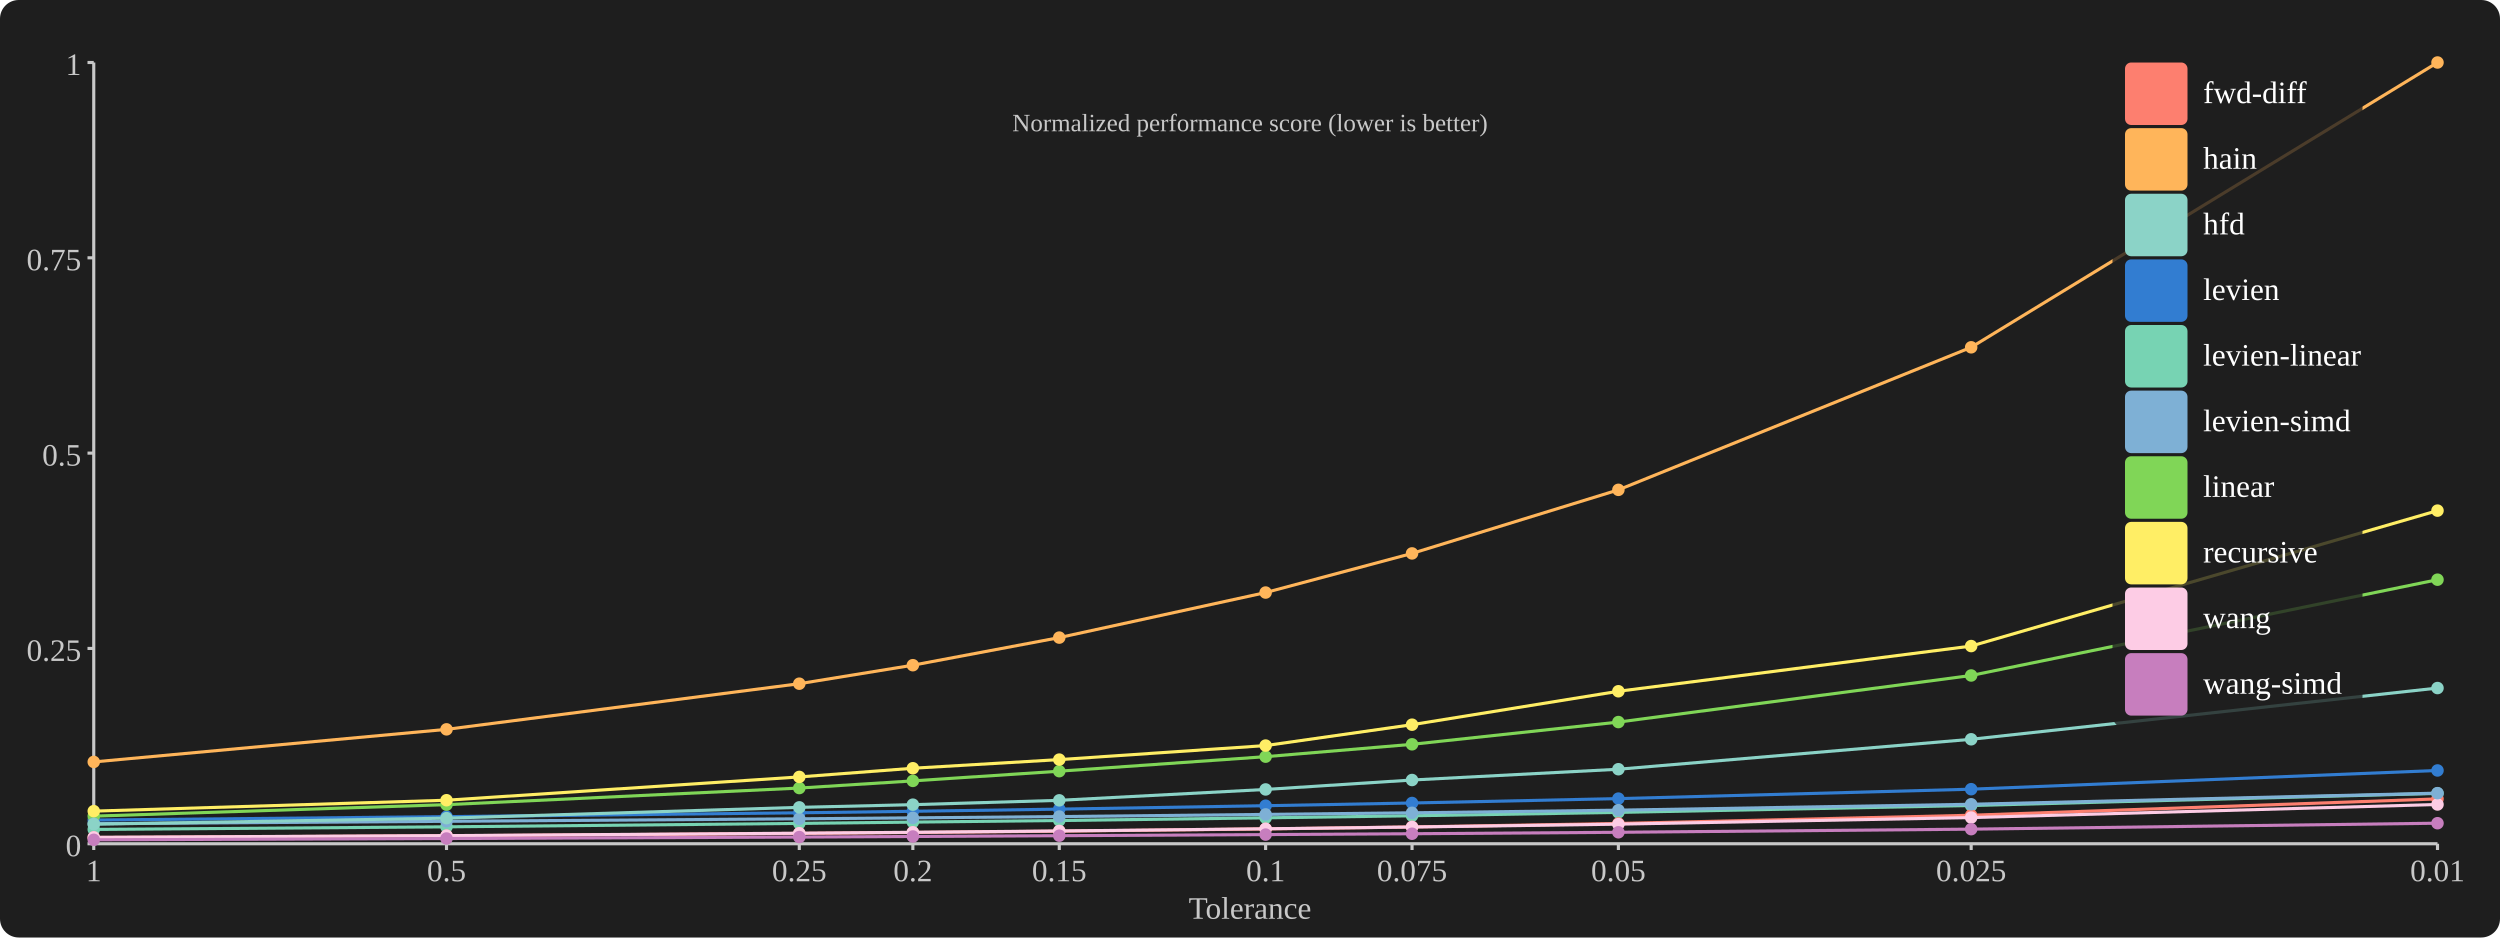
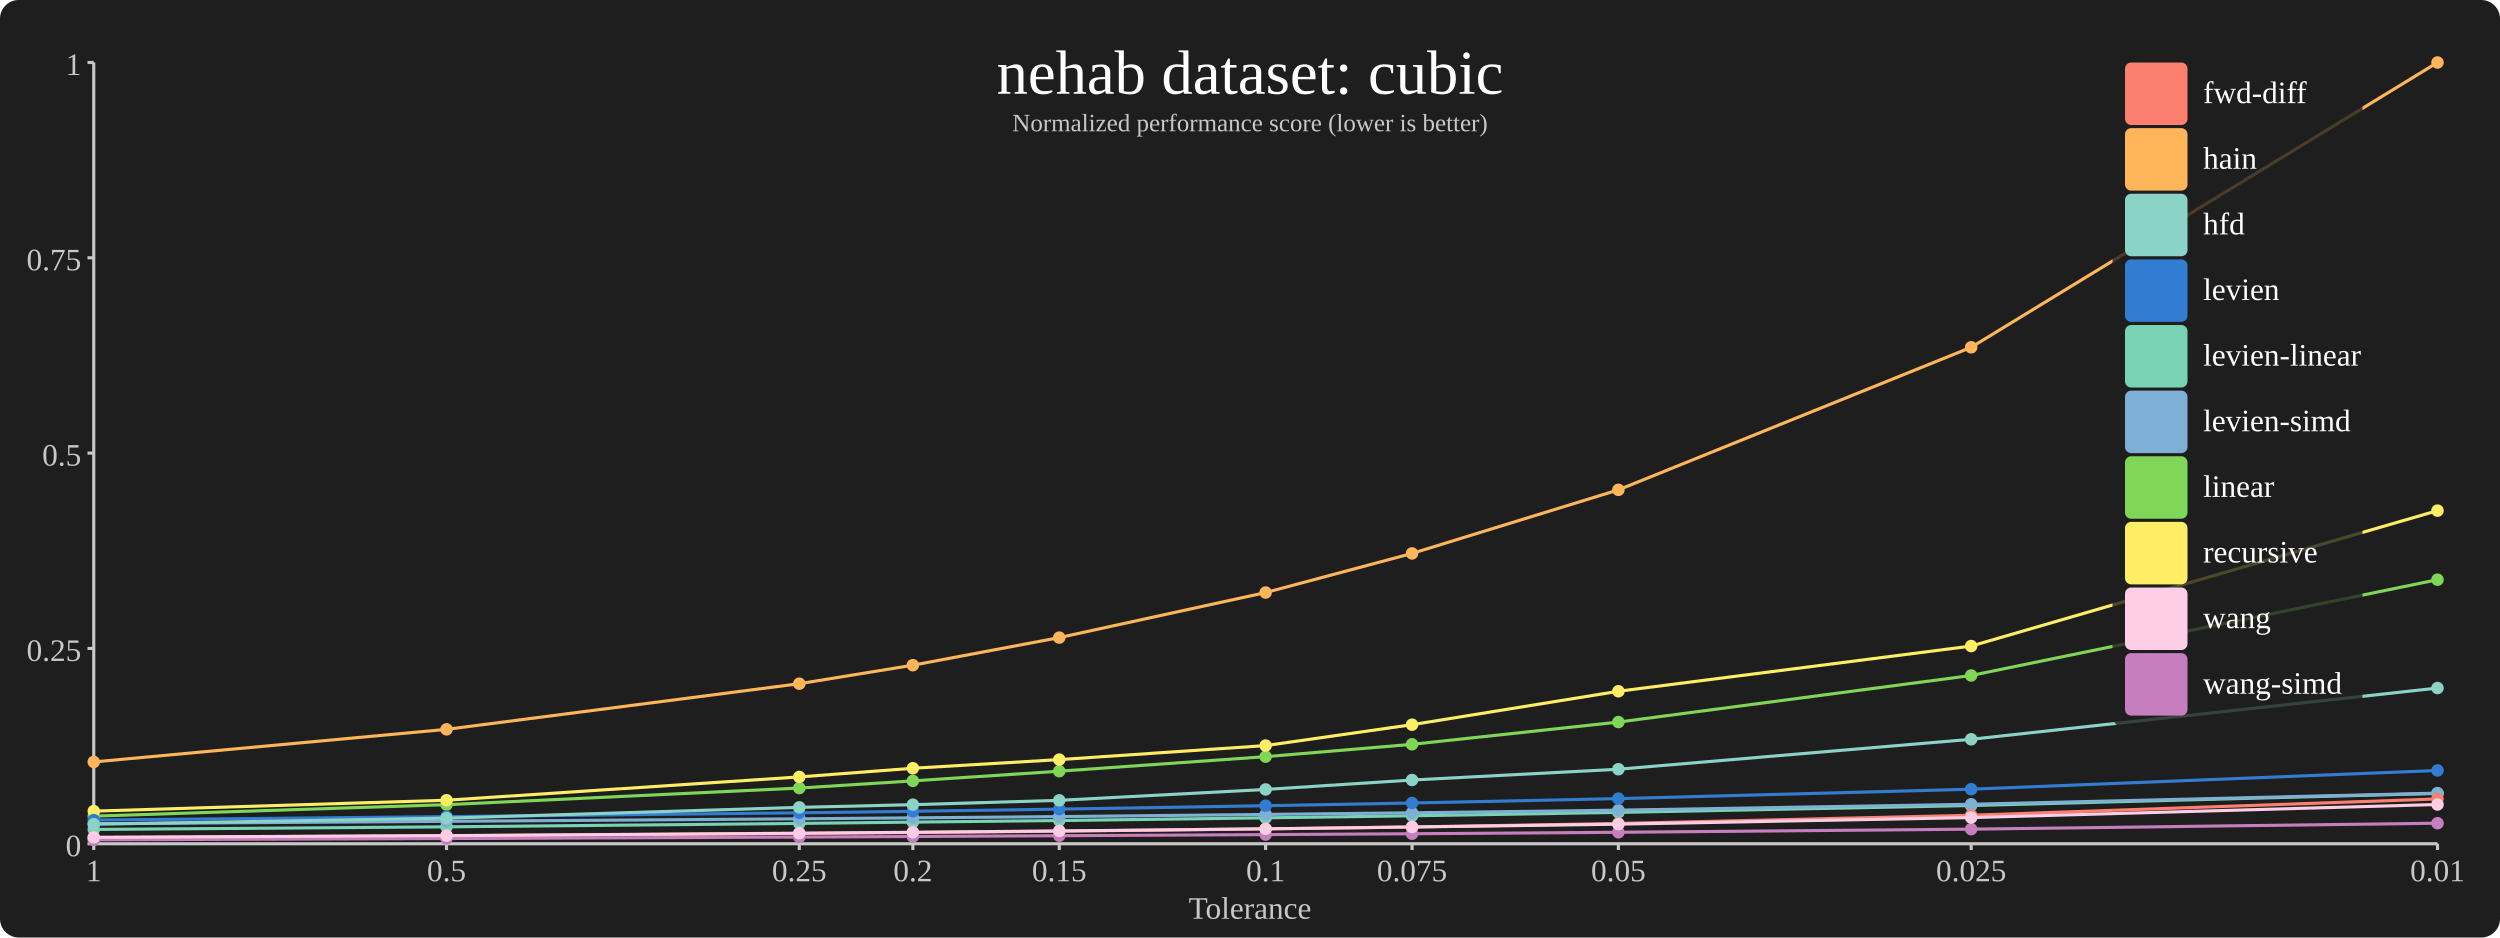
<svg xmlns="http://www.w3.org/2000/svg" viewBox="0 0 800 300">
  <rect x="0" y="0" width="800" height="300" ry="6" style="fill:rgb(30,30,30);stroke:none;fill-opacity:1;stroke-opacity:1;" />
  <path d="M 30 20 L 30 270" style="stroke:rgb(200,200,200);stroke-width:1" />
  <path d="M 30 270 L 780 270" style="stroke:rgb(200,200,200);stroke-width:1" />
  <path d="M 780 270 L 780 272" style="stroke:rgb(200,200,200);stroke-width:1" />
  <text x="780" y="282" style="font-size:10px;fill:rgb(200,200,200);text-anchor:middle;text-align:center;"> 0.01 </text>
  <path d="M 630.772 270 L 630.772 272" style="stroke:rgb(200,200,200);stroke-width:1" />
  <text x="630.772" y="282" style="font-size:10px;fill:rgb(200,200,200);text-anchor:middle;text-align:center;"> 0.025 </text>
  <path d="M 517.886 270 L 517.886 272" style="stroke:rgb(200,200,200);stroke-width:1" />
  <text x="517.886" y="282" style="font-size:10px;fill:rgb(200,200,200);text-anchor:middle;text-align:center;"> 0.05 </text>
  <path d="M 451.852 270 L 451.852 272" style="stroke:rgb(200,200,200);stroke-width:1" />
  <text x="451.852" y="282" style="font-size:10px;fill:rgb(200,200,200);text-anchor:middle;text-align:center;"> 0.075 </text>
  <path d="M 405 270 L 405 272" style="stroke:rgb(200,200,200);stroke-width:1" />
  <text x="405" y="282" style="font-size:10px;fill:rgb(200,200,200);text-anchor:middle;text-align:center;"> 0.1 </text>
  <path d="M 338.966 270 L 338.966 272" style="stroke:rgb(200,200,200);stroke-width:1" />
  <text x="338.966" y="282" style="font-size:10px;fill:rgb(200,200,200);text-anchor:middle;text-align:center;"> 0.15 </text>
  <path d="M 292.114 270 L 292.114 272" style="stroke:rgb(200,200,200);stroke-width:1" />
  <text x="292.114" y="282" style="font-size:10px;fill:rgb(200,200,200);text-anchor:middle;text-align:center;"> 0.2 </text>
  <path d="M 255.773 270 L 255.773 272" style="stroke:rgb(200,200,200);stroke-width:1" />
  <text x="255.773" y="282" style="font-size:10px;fill:rgb(200,200,200);text-anchor:middle;text-align:center;"> 0.25 </text>
  <path d="M 142.886 270 L 142.886 272" style="stroke:rgb(200,200,200);stroke-width:1" />
  <text x="142.886" y="282" style="font-size:10px;fill:rgb(200,200,200);text-anchor:middle;text-align:center;"> 0.5 </text>
  <path d="M 30 270 L 30 272" style="stroke:rgb(200,200,200);stroke-width:1" />
  <text x="30" y="282" style="font-size:10px;fill:rgb(200,200,200);text-anchor:middle;text-align:center;"> 1 </text>
  <path d="M 28 270 L 30 270" style="stroke:rgb(200,200,200);stroke-width:1" />
  <text x="26" y="274" style="font-size:10px;fill:rgb(200,200,200);text-anchor:end;text-align:right;"> 0 </text>
  <path d="M 28 207.5 L 30 207.5" style="stroke:rgb(200,200,200);stroke-width:1" />
  <text x="26" y="211.5" style="font-size:10px;fill:rgb(200,200,200);text-anchor:end;text-align:right;"> 0.25 </text>
  <path d="M 28 145 L 30 145" style="stroke:rgb(200,200,200);stroke-width:1" />
  <text x="26" y="149" style="font-size:10px;fill:rgb(200,200,200);text-anchor:end;text-align:right;"> 0.5 </text>
  <path d="M 28 82.5 L 30 82.5" style="stroke:rgb(200,200,200);stroke-width:1" />
  <text x="26" y="86.5" style="font-size:10px;fill:rgb(200,200,200);text-anchor:end;text-align:right;"> 0.75 </text>
  <path d="M 28 20 L 30 20" style="stroke:rgb(200,200,200);stroke-width:1" />
  <text x="26" y="24" style="font-size:10px;fill:rgb(200,200,200);text-anchor:end;text-align:right;"> 1 </text>
  <text x="400" y="294" style="font-size:10px;fill:rgb(200,200,200);text-anchor:middle;text-align:center;"> Tolerance </text>
  <circle cx="780" cy="253.882" r="2" style="fill:rgb(119,211,179);stroke:none;fill-opacity:1;stroke-opacity:1;" />
  <path d="M 780 253.882 L 630.772 257.765" style="stroke:rgb(119,211,179);stroke-width:1" />
  <circle cx="630.772" cy="257.765" r="2" style="fill:rgb(119,211,179);stroke:none;fill-opacity:1;stroke-opacity:1;" />
  <path d="M 630.772 257.765 L 517.886 259.97" style="stroke:rgb(119,211,179);stroke-width:1" />
  <circle cx="517.886" cy="259.97" r="2" style="fill:rgb(119,211,179);stroke:none;fill-opacity:1;stroke-opacity:1;" />
  <path d="M 517.886 259.97 L 451.852 261.05" style="stroke:rgb(119,211,179);stroke-width:1" />
  <circle cx="451.852" cy="261.05" r="2" style="fill:rgb(119,211,179);stroke:none;fill-opacity:1;stroke-opacity:1;" />
  <path d="M 451.852 261.05 L 405 261.705" style="stroke:rgb(119,211,179);stroke-width:1" />
  <circle cx="405" cy="261.705" r="2" style="fill:rgb(119,211,179);stroke:none;fill-opacity:1;stroke-opacity:1;" />
  <path d="M 405 261.705 L 338.966 262.567" style="stroke:rgb(119,211,179);stroke-width:1" />
  <circle cx="338.966" cy="262.567" r="2" style="fill:rgb(119,211,179);stroke:none;fill-opacity:1;stroke-opacity:1;" />
  <path d="M 338.966 262.567 L 292.114 263.075" style="stroke:rgb(119,211,179);stroke-width:1" />
  <circle cx="292.114" cy="263.075" r="2" style="fill:rgb(119,211,179);stroke:none;fill-opacity:1;stroke-opacity:1;" />
  <path d="M 292.114 263.075 L 255.773 263.495" style="stroke:rgb(119,211,179);stroke-width:1" />
  <circle cx="255.773" cy="263.495" r="2" style="fill:rgb(119,211,179);stroke:none;fill-opacity:1;stroke-opacity:1;" />
  <path d="M 255.773 263.495 L 142.886 264.587" style="stroke:rgb(119,211,179);stroke-width:1" />
  <circle cx="142.886" cy="264.587" r="2" style="fill:rgb(119,211,179);stroke:none;fill-opacity:1;stroke-opacity:1;" />
  <path d="M 142.886 264.587 L 30 265.423" style="stroke:rgb(119,211,179);stroke-width:1" />
  <circle cx="30" cy="265.423" r="2" style="fill:rgb(119,211,179);stroke:none;fill-opacity:1;stroke-opacity:1;" />
+   <circle cx="780" cy="253.808" r="2" style="fill:rgb(126,176,213);stroke:none;fill-opacity:1;stroke-opacity:1;" />
+   <path d="M 780 253.808 L 630.772 257.365" style="stroke:rgb(126,176,213);stroke-width:1" />
+   <circle cx="630.772" cy="257.365" r="2" style="fill:rgb(126,176,213);stroke:none;fill-opacity:1;stroke-opacity:1;" />
+   <path d="M 630.772 257.365 L 517.886 259.252" style="stroke:rgb(126,176,213);stroke-width:1" />
+   <circle cx="517.886" cy="259.252" r="2" style="fill:rgb(126,176,213);stroke:none;fill-opacity:1;stroke-opacity:1;" />
+   <path d="M 517.886 259.252 L 451.852 260.1" style="stroke:rgb(126,176,213);stroke-width:1" />
+   <circle cx="451.852" cy="260.1" r="2" style="fill:rgb(126,176,213);stroke:none;fill-opacity:1;stroke-opacity:1;" />
+   <path d="M 451.852 260.1 L 405 260.613" style="stroke:rgb(126,176,213);stroke-width:1" />
+   <circle cx="405" cy="260.613" r="2" style="fill:rgb(126,176,213);stroke:none;fill-opacity:1;stroke-opacity:1;" />
+   <path d="M 405 260.613 L 338.966 261.3" style="stroke:rgb(126,176,213);stroke-width:1" />
+   <circle cx="338.966" cy="261.3" r="2" style="fill:rgb(126,176,213);stroke:none;fill-opacity:1;stroke-opacity:1;" />
+   <path d="M 338.966 261.3 L 292.114 261.715" style="stroke:rgb(126,176,213);stroke-width:1" />
+   <circle cx="292.114" cy="261.715" r="2" style="fill:rgb(126,176,213);stroke:none;fill-opacity:1;stroke-opacity:1;" />
+   <path d="M 292.114 261.715 L 255.773 262.025" style="stroke:rgb(126,176,213);stroke-width:1" />
+   <circle cx="255.773" cy="262.025" r="2" style="fill:rgb(126,176,213);stroke:none;fill-opacity:1;stroke-opacity:1;" />
+   <path d="M 255.773 262.025 L 142.886 262.82" style="stroke:rgb(126,176,213);stroke-width:1" />
+   <circle cx="142.886" cy="262.82" r="2" style="fill:rgb(126,176,213);stroke:none;fill-opacity:1;stroke-opacity:1;" />
+   <path d="M 142.886 262.82 L 30 263.575" style="stroke:rgb(126,176,213);stroke-width:1" />
+   <circle cx="30" cy="263.575" r="2" style="fill:rgb(126,176,213);stroke:none;fill-opacity:1;stroke-opacity:1;" />
+   <circle cx="780" cy="185.5" r="2" style="fill:rgb(128,214,87);stroke:none;fill-opacity:1;stroke-opacity:1;" />
+   <path d="M 780 185.5 L 630.772 216.153" style="stroke:rgb(128,214,87);stroke-width:1" />
+   <circle cx="630.772" cy="216.153" r="2" style="fill:rgb(128,214,87);stroke:none;fill-opacity:1;stroke-opacity:1;" />
+   <path d="M 630.772 216.153 L 517.886 231.06" style="stroke:rgb(128,214,87);stroke-width:1" />
+   <circle cx="517.886" cy="231.06" r="2" style="fill:rgb(128,214,87);stroke:none;fill-opacity:1;stroke-opacity:1;" />
+   <path d="M 517.886 231.06 L 451.852 238.18" style="stroke:rgb(128,214,87);stroke-width:1" />
+   <circle cx="451.852" cy="238.18" r="2" style="fill:rgb(128,214,87);stroke:none;fill-opacity:1;stroke-opacity:1;" />
+   <path d="M 451.852 238.18 L 405 242.132" style="stroke:rgb(128,214,87);stroke-width:1" />
+   <circle cx="405" cy="242.132" r="2" style="fill:rgb(128,214,87);stroke:none;fill-opacity:1;stroke-opacity:1;" />
+   <path d="M 405 242.132 L 338.966 246.775" style="stroke:rgb(128,214,87);stroke-width:1" />
+   <circle cx="338.966" cy="246.775" r="2" style="fill:rgb(128,214,87);stroke:none;fill-opacity:1;stroke-opacity:1;" />
+   <path d="M 338.966 246.775 L 292.114 249.885" style="stroke:rgb(128,214,87);stroke-width:1" />
+   <circle cx="292.114" cy="249.885" r="2" style="fill:rgb(128,214,87);stroke:none;fill-opacity:1;stroke-opacity:1;" />
+   <path d="M 292.114 249.885 L 255.773 252.175" style="stroke:rgb(128,214,87);stroke-width:1" />
+   <circle cx="255.773" cy="252.175" r="2" style="fill:rgb(128,214,87);stroke:none;fill-opacity:1;stroke-opacity:1;" />
+   <path d="M 255.773 252.175 L 142.886 257.49" style="stroke:rgb(128,214,87);stroke-width:1" />
+   <circle cx="142.886" cy="257.49" r="2" style="fill:rgb(128,214,87);stroke:none;fill-opacity:1;stroke-opacity:1;" />
+   <path d="M 142.886 257.49 L 30 261.163" style="stroke:rgb(128,214,87);stroke-width:1" />
+   <circle cx="30" cy="261.163" r="2" style="fill:rgb(128,214,87);stroke:none;fill-opacity:1;stroke-opacity:1;" />
+   <circle cx="780" cy="163.4" r="2" style="fill:rgb(255,238,101);stroke:none;fill-opacity:1;stroke-opacity:1;" />
+   <path d="M 780 163.4 L 630.772 206.74" style="stroke:rgb(255,238,101);stroke-width:1" />
+   <circle cx="630.772" cy="206.74" r="2" style="fill:rgb(255,238,101);stroke:none;fill-opacity:1;stroke-opacity:1;" />
+   <path d="M 630.772 206.74 L 517.886 221.202" style="stroke:rgb(255,238,101);stroke-width:1" />
+   <circle cx="517.886" cy="221.202" r="2" style="fill:rgb(255,238,101);stroke:none;fill-opacity:1;stroke-opacity:1;" />
+   <path d="M 517.886 221.202 L 451.852 231.897" style="stroke:rgb(255,238,101);stroke-width:1" />
+   <circle cx="451.852" cy="231.897" r="2" style="fill:rgb(255,238,101);stroke:none;fill-opacity:1;stroke-opacity:1;" />
+   <path d="M 451.852 231.897 L 405 238.583" style="stroke:rgb(255,238,101);stroke-width:1" />
+   <circle cx="405" cy="238.583" r="2" style="fill:rgb(255,238,101);stroke:none;fill-opacity:1;stroke-opacity:1;" />
+   <path d="M 405 238.583 L 338.966 243.072" style="stroke:rgb(255,238,101);stroke-width:1" />
+   <circle cx="338.966" cy="243.072" r="2" style="fill:rgb(255,238,101);stroke:none;fill-opacity:1;stroke-opacity:1;" />
+   <path d="M 338.966 243.072 L 292.114 245.838" style="stroke:rgb(255,238,101);stroke-width:1" />
+   <circle cx="292.114" cy="245.838" r="2" style="fill:rgb(255,238,101);stroke:none;fill-opacity:1;stroke-opacity:1;" />
+   <path d="M 292.114 245.838 L 255.773 248.615" style="stroke:rgb(255,238,101);stroke-width:1" />
+   <circle cx="255.773" cy="248.615" r="2" style="fill:rgb(255,238,101);stroke:none;fill-opacity:1;stroke-opacity:1;" />
+   <path d="M 255.773 248.615 L 142.886 256.072" style="stroke:rgb(255,238,101);stroke-width:1" />
+   <circle cx="142.886" cy="256.072" r="2" style="fill:rgb(255,238,101);stroke:none;fill-opacity:1;stroke-opacity:1;" />
+   <path d="M 142.886 256.072 L 30 259.562" style="stroke:rgb(255,238,101);stroke-width:1" />
+   <circle cx="30" cy="259.562" r="2" style="fill:rgb(255,238,101);stroke:none;fill-opacity:1;stroke-opacity:1;" />
+   <circle cx="780" cy="20" r="2" style="fill:rgb(255,181,90);stroke:none;fill-opacity:1;stroke-opacity:1;" />
+   <path d="M 780 20 L 630.772 111.138" style="stroke:rgb(255,181,90);stroke-width:1" />
+   <circle cx="630.772" cy="111.138" r="2" style="fill:rgb(255,181,90);stroke:none;fill-opacity:1;stroke-opacity:1;" />
+   <path d="M 630.772 111.138 L 517.886 156.75" style="stroke:rgb(255,181,90);stroke-width:1" />
+   <circle cx="517.886" cy="156.75" r="2" style="fill:rgb(255,181,90);stroke:none;fill-opacity:1;stroke-opacity:1;" />
+   <path d="M 517.886 156.75 L 451.852 177.093" style="stroke:rgb(255,181,90);stroke-width:1" />
+   <circle cx="451.852" cy="177.093" r="2" style="fill:rgb(255,181,90);stroke:none;fill-opacity:1;stroke-opacity:1;" />
+   <path d="M 451.852 177.093 L 405 189.615" style="stroke:rgb(255,181,90);stroke-width:1" />
+   <circle cx="405" cy="189.615" r="2" style="fill:rgb(255,181,90);stroke:none;fill-opacity:1;stroke-opacity:1;" />
+   <path d="M 405 189.615 L 338.966 204.03" style="stroke:rgb(255,181,90);stroke-width:1" />
+   <circle cx="338.966" cy="204.03" r="2" style="fill:rgb(255,181,90);stroke:none;fill-opacity:1;stroke-opacity:1;" />
+   <path d="M 338.966 204.03 L 292.114 212.863" style="stroke:rgb(255,181,90);stroke-width:1" />
+   <circle cx="292.114" cy="212.863" r="2" style="fill:rgb(255,181,90);stroke:none;fill-opacity:1;stroke-opacity:1;" />
+   <path d="M 292.114 212.863 L 255.773 218.782" style="stroke:rgb(255,181,90);stroke-width:1" />
+   <circle cx="255.773" cy="218.782" r="2" style="fill:rgb(255,181,90);stroke:none;fill-opacity:1;stroke-opacity:1;" />
+   <path d="M 255.773 218.782 L 142.886 233.393" style="stroke:rgb(255,181,90);stroke-width:1" />
+   <circle cx="142.886" cy="233.393" r="2" style="fill:rgb(255,181,90);stroke:none;fill-opacity:1;stroke-opacity:1;" />
+   <path d="M 142.886 233.393 L 30 243.815" style="stroke:rgb(255,181,90);stroke-width:1" />
+   <circle cx="30" cy="243.815" r="2" style="fill:rgb(255,181,90);stroke:none;fill-opacity:1;stroke-opacity:1;" />
+   <circle cx="780" cy="255.653" r="2" style="fill:rgb(253,127,111);stroke:none;fill-opacity:1;stroke-opacity:1;" />
+   <path d="M 780 255.653 L 630.772 260.877" style="stroke:rgb(253,127,111);stroke-width:1" />
+   <circle cx="630.772" cy="260.877" r="2" style="fill:rgb(253,127,111);stroke:none;fill-opacity:1;stroke-opacity:1;" />
+   <path d="M 630.772 260.877 L 517.886 263.51" style="stroke:rgb(253,127,111);stroke-width:1" />
+   <circle cx="517.886" cy="263.51" r="2" style="fill:rgb(253,127,111);stroke:none;fill-opacity:1;stroke-opacity:1;" />
+   <path d="M 517.886 263.51 L 451.852 264.62" style="stroke:rgb(253,127,111);stroke-width:1" />
+   <circle cx="451.852" cy="264.62" r="2" style="fill:rgb(253,127,111);stroke:none;fill-opacity:1;stroke-opacity:1;" />
+   <path d="M 451.852 264.62 L 405 265.248" style="stroke:rgb(253,127,111);stroke-width:1" />
+   <circle cx="405" cy="265.248" r="2" style="fill:rgb(253,127,111);stroke:none;fill-opacity:1;stroke-opacity:1;" />
+   <path d="M 405 265.248 L 338.966 265.962" style="stroke:rgb(253,127,111);stroke-width:1" />
+   <circle cx="338.966" cy="265.962" r="2" style="fill:rgb(253,127,111);stroke:none;fill-opacity:1;stroke-opacity:1;" />
+   <path d="M 338.966 265.962 L 292.114 266.392" style="stroke:rgb(253,127,111);stroke-width:1" />
+   <circle cx="292.114" cy="266.392" r="2" style="fill:rgb(253,127,111);stroke:none;fill-opacity:1;stroke-opacity:1;" />
+   <path d="M 292.114 266.392 L 255.773 266.69" style="stroke:rgb(253,127,111);stroke-width:1" />
+   <circle cx="255.773" cy="266.69" r="2" style="fill:rgb(253,127,111);stroke:none;fill-opacity:1;stroke-opacity:1;" />
+   <path d="M 255.773 266.69 L 142.886 267.447" style="stroke:rgb(253,127,111);stroke-width:1" />
+   <circle cx="142.886" cy="267.447" r="2" style="fill:rgb(253,127,111);stroke:none;fill-opacity:1;stroke-opacity:1;" />
+   <path d="M 142.886 267.447 L 30 268" style="stroke:rgb(253,127,111);stroke-width:1" />
+   <circle cx="30" cy="268" r="2" style="fill:rgb(253,127,111);stroke:none;fill-opacity:1;stroke-opacity:1;" />
  <circle cx="780" cy="246.548" r="2" style="fill:rgb(50,125,209);stroke:none;fill-opacity:1;stroke-opacity:1;" />
  <path d="M 780 246.548 L 630.772 252.54" style="stroke:rgb(50,125,209);stroke-width:1" />
  <circle cx="630.772" cy="252.54" r="2" style="fill:rgb(50,125,209);stroke:none;fill-opacity:1;stroke-opacity:1;" />
  <path d="M 630.772 252.54 L 517.886 255.555" style="stroke:rgb(50,125,209);stroke-width:1" />
  <circle cx="517.886" cy="255.555" r="2" style="fill:rgb(50,125,209);stroke:none;fill-opacity:1;stroke-opacity:1;" />
  <path d="M 517.886 255.555 L 451.852 256.957" style="stroke:rgb(50,125,209);stroke-width:1" />
  <circle cx="451.852" cy="256.957" r="2" style="fill:rgb(50,125,209);stroke:none;fill-opacity:1;stroke-opacity:1;" />
  <path d="M 451.852 256.957 L 405 257.825" style="stroke:rgb(50,125,209);stroke-width:1" />
  <circle cx="405" cy="257.825" r="2" style="fill:rgb(50,125,209);stroke:none;fill-opacity:1;stroke-opacity:1;" />
  <path d="M 405 257.825 L 338.966 258.923" style="stroke:rgb(50,125,209);stroke-width:1" />
  <circle cx="338.966" cy="258.923" r="2" style="fill:rgb(50,125,209);stroke:none;fill-opacity:1;stroke-opacity:1;" />
  <path d="M 338.966 258.923 L 292.114 259.61" style="stroke:rgb(50,125,209);stroke-width:1" />
  <circle cx="292.114" cy="259.61" r="2" style="fill:rgb(50,125,209);stroke:none;fill-opacity:1;stroke-opacity:1;" />
  <path d="M 292.114 259.61 L 255.773 260.098" style="stroke:rgb(50,125,209);stroke-width:1" />
  <circle cx="255.773" cy="260.098" r="2" style="fill:rgb(50,125,209);stroke:none;fill-opacity:1;stroke-opacity:1;" />
  <path d="M 255.773 260.098 L 142.886 261.327" style="stroke:rgb(50,125,209);stroke-width:1" />
  <circle cx="142.886" cy="261.327" r="2" style="fill:rgb(50,125,209);stroke:none;fill-opacity:1;stroke-opacity:1;" />
  <path d="M 142.886 261.327 L 30 262.415" style="stroke:rgb(50,125,209);stroke-width:1" />
  <circle cx="30" cy="262.415" r="2" style="fill:rgb(50,125,209);stroke:none;fill-opacity:1;stroke-opacity:1;" />
-   <circle cx="780" cy="255.653" r="2" style="fill:rgb(253,127,111);stroke:none;fill-opacity:1;stroke-opacity:1;" />
-   <path d="M 780 255.653 L 630.772 260.877" style="stroke:rgb(253,127,111);stroke-width:1" />
-   <circle cx="630.772" cy="260.877" r="2" style="fill:rgb(253,127,111);stroke:none;fill-opacity:1;stroke-opacity:1;" />
-   <path d="M 630.772 260.877 L 517.886 263.51" style="stroke:rgb(253,127,111);stroke-width:1" />
-   <circle cx="517.886" cy="263.51" r="2" style="fill:rgb(253,127,111);stroke:none;fill-opacity:1;stroke-opacity:1;" />
-   <path d="M 517.886 263.51 L 451.852 264.62" style="stroke:rgb(253,127,111);stroke-width:1" />
-   <circle cx="451.852" cy="264.62" r="2" style="fill:rgb(253,127,111);stroke:none;fill-opacity:1;stroke-opacity:1;" />
-   <path d="M 451.852 264.62 L 405 265.248" style="stroke:rgb(253,127,111);stroke-width:1" />
-   <circle cx="405" cy="265.248" r="2" style="fill:rgb(253,127,111);stroke:none;fill-opacity:1;stroke-opacity:1;" />
-   <path d="M 405 265.248 L 338.966 265.962" style="stroke:rgb(253,127,111);stroke-width:1" />
-   <circle cx="338.966" cy="265.962" r="2" style="fill:rgb(253,127,111);stroke:none;fill-opacity:1;stroke-opacity:1;" />
-   <path d="M 338.966 265.962 L 292.114 266.392" style="stroke:rgb(253,127,111);stroke-width:1" />
-   <circle cx="292.114" cy="266.392" r="2" style="fill:rgb(253,127,111);stroke:none;fill-opacity:1;stroke-opacity:1;" />
-   <path d="M 292.114 266.392 L 255.773 266.69" style="stroke:rgb(253,127,111);stroke-width:1" />
-   <circle cx="255.773" cy="266.69" r="2" style="fill:rgb(253,127,111);stroke:none;fill-opacity:1;stroke-opacity:1;" />
-   <path d="M 255.773 266.69 L 142.886 267.447" style="stroke:rgb(253,127,111);stroke-width:1" />
-   <circle cx="142.886" cy="267.447" r="2" style="fill:rgb(253,127,111);stroke:none;fill-opacity:1;stroke-opacity:1;" />
-   <path d="M 142.886 267.447 L 30 268" style="stroke:rgb(253,127,111);stroke-width:1" />
-   <circle cx="30" cy="268" r="2" style="fill:rgb(253,127,111);stroke:none;fill-opacity:1;stroke-opacity:1;" />
-   <circle cx="780" cy="185.5" r="2" style="fill:rgb(128,214,87);stroke:none;fill-opacity:1;stroke-opacity:1;" />
-   <path d="M 780 185.5 L 630.772 216.153" style="stroke:rgb(128,214,87);stroke-width:1" />
-   <circle cx="630.772" cy="216.153" r="2" style="fill:rgb(128,214,87);stroke:none;fill-opacity:1;stroke-opacity:1;" />
-   <path d="M 630.772 216.153 L 517.886 231.06" style="stroke:rgb(128,214,87);stroke-width:1" />
-   <circle cx="517.886" cy="231.06" r="2" style="fill:rgb(128,214,87);stroke:none;fill-opacity:1;stroke-opacity:1;" />
-   <path d="M 517.886 231.06 L 451.852 238.18" style="stroke:rgb(128,214,87);stroke-width:1" />
-   <circle cx="451.852" cy="238.18" r="2" style="fill:rgb(128,214,87);stroke:none;fill-opacity:1;stroke-opacity:1;" />
-   <path d="M 451.852 238.18 L 405 242.132" style="stroke:rgb(128,214,87);stroke-width:1" />
-   <circle cx="405" cy="242.132" r="2" style="fill:rgb(128,214,87);stroke:none;fill-opacity:1;stroke-opacity:1;" />
-   <path d="M 405 242.132 L 338.966 246.775" style="stroke:rgb(128,214,87);stroke-width:1" />
-   <circle cx="338.966" cy="246.775" r="2" style="fill:rgb(128,214,87);stroke:none;fill-opacity:1;stroke-opacity:1;" />
-   <path d="M 338.966 246.775 L 292.114 249.885" style="stroke:rgb(128,214,87);stroke-width:1" />
-   <circle cx="292.114" cy="249.885" r="2" style="fill:rgb(128,214,87);stroke:none;fill-opacity:1;stroke-opacity:1;" />
-   <path d="M 292.114 249.885 L 255.773 252.175" style="stroke:rgb(128,214,87);stroke-width:1" />
-   <circle cx="255.773" cy="252.175" r="2" style="fill:rgb(128,214,87);stroke:none;fill-opacity:1;stroke-opacity:1;" />
-   <path d="M 255.773 252.175 L 142.886 257.49" style="stroke:rgb(128,214,87);stroke-width:1" />
-   <circle cx="142.886" cy="257.49" r="2" style="fill:rgb(128,214,87);stroke:none;fill-opacity:1;stroke-opacity:1;" />
-   <path d="M 142.886 257.49 L 30 261.163" style="stroke:rgb(128,214,87);stroke-width:1" />
-   <circle cx="30" cy="261.163" r="2" style="fill:rgb(128,214,87);stroke:none;fill-opacity:1;stroke-opacity:1;" />
+   <circle cx="780" cy="263.425" r="2" style="fill:rgb(199,126,190);stroke:none;fill-opacity:1;stroke-opacity:1;" />
+   <path d="M 780 263.425 L 630.772 265.327" style="stroke:rgb(199,126,190);stroke-width:1" />
+   <circle cx="630.772" cy="265.327" r="2" style="fill:rgb(199,126,190);stroke:none;fill-opacity:1;stroke-opacity:1;" />
+   <path d="M 630.772 265.327 L 517.886 266.33" style="stroke:rgb(199,126,190);stroke-width:1" />
+   <circle cx="517.886" cy="266.33" r="2" style="fill:rgb(199,126,190);stroke:none;fill-opacity:1;stroke-opacity:1;" />
+   <path d="M 517.886 266.33 L 451.852 266.798" style="stroke:rgb(199,126,190);stroke-width:1" />
+   <circle cx="451.852" cy="266.798" r="2" style="fill:rgb(199,126,190);stroke:none;fill-opacity:1;stroke-opacity:1;" />
+   <path d="M 451.852 266.798 L 405 267.07" style="stroke:rgb(199,126,190);stroke-width:1" />
+   <circle cx="405" cy="267.07" r="2" style="fill:rgb(199,126,190);stroke:none;fill-opacity:1;stroke-opacity:1;" />
+   <path d="M 405 267.07 L 338.966 267.425" style="stroke:rgb(199,126,190);stroke-width:1" />
+   <circle cx="338.966" cy="267.425" r="2" style="fill:rgb(199,126,190);stroke:none;fill-opacity:1;stroke-opacity:1;" />
+   <path d="M 338.966 267.425 L 292.114 267.678" style="stroke:rgb(199,126,190);stroke-width:1" />
+   <circle cx="292.114" cy="267.678" r="2" style="fill:rgb(199,126,190);stroke:none;fill-opacity:1;stroke-opacity:1;" />
+   <path d="M 292.114 267.678 L 255.773 267.86" style="stroke:rgb(199,126,190);stroke-width:1" />
+   <circle cx="255.773" cy="267.86" r="2" style="fill:rgb(199,126,190);stroke:none;fill-opacity:1;stroke-opacity:1;" />
+   <path d="M 255.773 267.86 L 142.886 268.325" style="stroke:rgb(199,126,190);stroke-width:1" />
+   <circle cx="142.886" cy="268.325" r="2" style="fill:rgb(199,126,190);stroke:none;fill-opacity:1;stroke-opacity:1;" />
+   <path d="M 142.886 268.325 L 30 268.738" style="stroke:rgb(199,126,190);stroke-width:1" />
+   <circle cx="30" cy="268.738" r="2" style="fill:rgb(199,126,190);stroke:none;fill-opacity:1;stroke-opacity:1;" />
  <circle cx="780" cy="257.435" r="2" style="fill:rgb(253,204,229);stroke:none;fill-opacity:1;stroke-opacity:1;" />
  <path d="M 780 257.435 L 630.772 261.62" style="stroke:rgb(253,204,229);stroke-width:1" />
  <circle cx="630.772" cy="261.62" r="2" style="fill:rgb(253,204,229);stroke:none;fill-opacity:1;stroke-opacity:1;" />
  <path d="M 630.772 261.62 L 517.886 263.728" style="stroke:rgb(253,204,229);stroke-width:1" />
  <circle cx="517.886" cy="263.728" r="2" style="fill:rgb(253,204,229);stroke:none;fill-opacity:1;stroke-opacity:1;" />
  <path d="M 517.886 263.728 L 451.852 264.647" style="stroke:rgb(253,204,229);stroke-width:1" />
  <circle cx="451.852" cy="264.647" r="2" style="fill:rgb(253,204,229);stroke:none;fill-opacity:1;stroke-opacity:1;" />
  <path d="M 451.852 264.647 L 405 265.215" style="stroke:rgb(253,204,229);stroke-width:1" />
  <circle cx="405" cy="265.215" r="2" style="fill:rgb(253,204,229);stroke:none;fill-opacity:1;stroke-opacity:1;" />
  <path d="M 405 265.215 L 338.966 265.908" style="stroke:rgb(253,204,229);stroke-width:1" />
  <circle cx="338.966" cy="265.908" r="2" style="fill:rgb(253,204,229);stroke:none;fill-opacity:1;stroke-opacity:1;" />
  <path d="M 338.966 265.908 L 292.114 266.335" style="stroke:rgb(253,204,229);stroke-width:1" />
  <circle cx="292.114" cy="266.335" r="2" style="fill:rgb(253,204,229);stroke:none;fill-opacity:1;stroke-opacity:1;" />
  <path d="M 292.114 266.335 L 255.773 266.627" style="stroke:rgb(253,204,229);stroke-width:1" />
  <circle cx="255.773" cy="266.627" r="2" style="fill:rgb(253,204,229);stroke:none;fill-opacity:1;stroke-opacity:1;" />
  <path d="M 255.773 266.627 L 142.886 267.397" style="stroke:rgb(253,204,229);stroke-width:1" />
  <circle cx="142.886" cy="267.397" r="2" style="fill:rgb(253,204,229);stroke:none;fill-opacity:1;stroke-opacity:1;" />
  <path d="M 142.886 267.397 L 30 267.955" style="stroke:rgb(253,204,229);stroke-width:1" />
  <circle cx="30" cy="267.955" r="2" style="fill:rgb(253,204,229);stroke:none;fill-opacity:1;stroke-opacity:1;" />
-   <circle cx="780" cy="253.808" r="2" style="fill:rgb(126,176,213);stroke:none;fill-opacity:1;stroke-opacity:1;" />
-   <path d="M 780 253.808 L 630.772 257.365" style="stroke:rgb(126,176,213);stroke-width:1" />
-   <circle cx="630.772" cy="257.365" r="2" style="fill:rgb(126,176,213);stroke:none;fill-opacity:1;stroke-opacity:1;" />
-   <path d="M 630.772 257.365 L 517.886 259.252" style="stroke:rgb(126,176,213);stroke-width:1" />
-   <circle cx="517.886" cy="259.252" r="2" style="fill:rgb(126,176,213);stroke:none;fill-opacity:1;stroke-opacity:1;" />
-   <path d="M 517.886 259.252 L 451.852 260.1" style="stroke:rgb(126,176,213);stroke-width:1" />
-   <circle cx="451.852" cy="260.1" r="2" style="fill:rgb(126,176,213);stroke:none;fill-opacity:1;stroke-opacity:1;" />
-   <path d="M 451.852 260.1 L 405 260.613" style="stroke:rgb(126,176,213);stroke-width:1" />
-   <circle cx="405" cy="260.613" r="2" style="fill:rgb(126,176,213);stroke:none;fill-opacity:1;stroke-opacity:1;" />
-   <path d="M 405 260.613 L 338.966 261.3" style="stroke:rgb(126,176,213);stroke-width:1" />
-   <circle cx="338.966" cy="261.3" r="2" style="fill:rgb(126,176,213);stroke:none;fill-opacity:1;stroke-opacity:1;" />
-   <path d="M 338.966 261.3 L 292.114 261.715" style="stroke:rgb(126,176,213);stroke-width:1" />
-   <circle cx="292.114" cy="261.715" r="2" style="fill:rgb(126,176,213);stroke:none;fill-opacity:1;stroke-opacity:1;" />
-   <path d="M 292.114 261.715 L 255.773 262.025" style="stroke:rgb(126,176,213);stroke-width:1" />
-   <circle cx="255.773" cy="262.025" r="2" style="fill:rgb(126,176,213);stroke:none;fill-opacity:1;stroke-opacity:1;" />
-   <path d="M 255.773 262.025 L 142.886 262.82" style="stroke:rgb(126,176,213);stroke-width:1" />
-   <circle cx="142.886" cy="262.82" r="2" style="fill:rgb(126,176,213);stroke:none;fill-opacity:1;stroke-opacity:1;" />
-   <path d="M 142.886 262.82 L 30 263.575" style="stroke:rgb(126,176,213);stroke-width:1" />
-   <circle cx="30" cy="263.575" r="2" style="fill:rgb(126,176,213);stroke:none;fill-opacity:1;stroke-opacity:1;" />
-   <circle cx="780" cy="20" r="2" style="fill:rgb(255,181,90);stroke:none;fill-opacity:1;stroke-opacity:1;" />
-   <path d="M 780 20 L 630.772 111.138" style="stroke:rgb(255,181,90);stroke-width:1" />
-   <circle cx="630.772" cy="111.138" r="2" style="fill:rgb(255,181,90);stroke:none;fill-opacity:1;stroke-opacity:1;" />
-   <path d="M 630.772 111.138 L 517.886 156.75" style="stroke:rgb(255,181,90);stroke-width:1" />
-   <circle cx="517.886" cy="156.75" r="2" style="fill:rgb(255,181,90);stroke:none;fill-opacity:1;stroke-opacity:1;" />
-   <path d="M 517.886 156.75 L 451.852 177.093" style="stroke:rgb(255,181,90);stroke-width:1" />
-   <circle cx="451.852" cy="177.093" r="2" style="fill:rgb(255,181,90);stroke:none;fill-opacity:1;stroke-opacity:1;" />
-   <path d="M 451.852 177.093 L 405 189.615" style="stroke:rgb(255,181,90);stroke-width:1" />
-   <circle cx="405" cy="189.615" r="2" style="fill:rgb(255,181,90);stroke:none;fill-opacity:1;stroke-opacity:1;" />
-   <path d="M 405 189.615 L 338.966 204.03" style="stroke:rgb(255,181,90);stroke-width:1" />
-   <circle cx="338.966" cy="204.03" r="2" style="fill:rgb(255,181,90);stroke:none;fill-opacity:1;stroke-opacity:1;" />
-   <path d="M 338.966 204.03 L 292.114 212.863" style="stroke:rgb(255,181,90);stroke-width:1" />
-   <circle cx="292.114" cy="212.863" r="2" style="fill:rgb(255,181,90);stroke:none;fill-opacity:1;stroke-opacity:1;" />
-   <path d="M 292.114 212.863 L 255.773 218.782" style="stroke:rgb(255,181,90);stroke-width:1" />
-   <circle cx="255.773" cy="218.782" r="2" style="fill:rgb(255,181,90);stroke:none;fill-opacity:1;stroke-opacity:1;" />
-   <path d="M 255.773 218.782 L 142.886 233.393" style="stroke:rgb(255,181,90);stroke-width:1" />
-   <circle cx="142.886" cy="233.393" r="2" style="fill:rgb(255,181,90);stroke:none;fill-opacity:1;stroke-opacity:1;" />
-   <path d="M 142.886 233.393 L 30 243.815" style="stroke:rgb(255,181,90);stroke-width:1" />
-   <circle cx="30" cy="243.815" r="2" style="fill:rgb(255,181,90);stroke:none;fill-opacity:1;stroke-opacity:1;" />
  <circle cx="780" cy="220.175" r="2" style="fill:rgb(139,211,199);stroke:none;fill-opacity:1;stroke-opacity:1;" />
  <path d="M 780 220.175 L 630.772 236.57" style="stroke:rgb(139,211,199);stroke-width:1" />
  <circle cx="630.772" cy="236.57" r="2" style="fill:rgb(139,211,199);stroke:none;fill-opacity:1;stroke-opacity:1;" />
  <path d="M 630.772 236.57 L 517.886 246.153" style="stroke:rgb(139,211,199);stroke-width:1" />
  <circle cx="517.886" cy="246.153" r="2" style="fill:rgb(139,211,199);stroke:none;fill-opacity:1;stroke-opacity:1;" />
  <path d="M 517.886 246.153 L 451.852 249.603" style="stroke:rgb(139,211,199);stroke-width:1" />
  <circle cx="451.852" cy="249.603" r="2" style="fill:rgb(139,211,199);stroke:none;fill-opacity:1;stroke-opacity:1;" />
  <path d="M 451.852 249.603 L 405 252.623" style="stroke:rgb(139,211,199);stroke-width:1" />
  <circle cx="405" cy="252.623" r="2" style="fill:rgb(139,211,199);stroke:none;fill-opacity:1;stroke-opacity:1;" />
  <path d="M 405 252.623 L 338.966 256.105" style="stroke:rgb(139,211,199);stroke-width:1" />
  <circle cx="338.966" cy="256.105" r="2" style="fill:rgb(139,211,199);stroke:none;fill-opacity:1;stroke-opacity:1;" />
  <path d="M 338.966 256.105 L 292.114 257.493" style="stroke:rgb(139,211,199);stroke-width:1" />
  <circle cx="292.114" cy="257.493" r="2" style="fill:rgb(139,211,199);stroke:none;fill-opacity:1;stroke-opacity:1;" />
  <path d="M 292.114 257.493 L 255.773 258.355" style="stroke:rgb(139,211,199);stroke-width:1" />
  <circle cx="255.773" cy="258.355" r="2" style="fill:rgb(139,211,199);stroke:none;fill-opacity:1;stroke-opacity:1;" />
  <path d="M 255.773 258.355 L 142.886 261.808" style="stroke:rgb(139,211,199);stroke-width:1" />
  <circle cx="142.886" cy="261.808" r="2" style="fill:rgb(139,211,199);stroke:none;fill-opacity:1;stroke-opacity:1;" />
  <path d="M 142.886 261.808 L 30 263.75" style="stroke:rgb(139,211,199);stroke-width:1" />
  <circle cx="30" cy="263.75" r="2" style="fill:rgb(139,211,199);stroke:none;fill-opacity:1;stroke-opacity:1;" />
-   <circle cx="780" cy="163.4" r="2" style="fill:rgb(255,238,101);stroke:none;fill-opacity:1;stroke-opacity:1;" />
-   <path d="M 780 163.4 L 630.772 206.74" style="stroke:rgb(255,238,101);stroke-width:1" />
-   <circle cx="630.772" cy="206.74" r="2" style="fill:rgb(255,238,101);stroke:none;fill-opacity:1;stroke-opacity:1;" />
-   <path d="M 630.772 206.74 L 517.886 221.202" style="stroke:rgb(255,238,101);stroke-width:1" />
-   <circle cx="517.886" cy="221.202" r="2" style="fill:rgb(255,238,101);stroke:none;fill-opacity:1;stroke-opacity:1;" />
-   <path d="M 517.886 221.202 L 451.852 231.897" style="stroke:rgb(255,238,101);stroke-width:1" />
-   <circle cx="451.852" cy="231.897" r="2" style="fill:rgb(255,238,101);stroke:none;fill-opacity:1;stroke-opacity:1;" />
-   <path d="M 451.852 231.897 L 405 238.583" style="stroke:rgb(255,238,101);stroke-width:1" />
-   <circle cx="405" cy="238.583" r="2" style="fill:rgb(255,238,101);stroke:none;fill-opacity:1;stroke-opacity:1;" />
-   <path d="M 405 238.583 L 338.966 243.072" style="stroke:rgb(255,238,101);stroke-width:1" />
-   <circle cx="338.966" cy="243.072" r="2" style="fill:rgb(255,238,101);stroke:none;fill-opacity:1;stroke-opacity:1;" />
-   <path d="M 338.966 243.072 L 292.114 245.838" style="stroke:rgb(255,238,101);stroke-width:1" />
-   <circle cx="292.114" cy="245.838" r="2" style="fill:rgb(255,238,101);stroke:none;fill-opacity:1;stroke-opacity:1;" />
-   <path d="M 292.114 245.838 L 255.773 248.615" style="stroke:rgb(255,238,101);stroke-width:1" />
-   <circle cx="255.773" cy="248.615" r="2" style="fill:rgb(255,238,101);stroke:none;fill-opacity:1;stroke-opacity:1;" />
-   <path d="M 255.773 248.615 L 142.886 256.072" style="stroke:rgb(255,238,101);stroke-width:1" />
-   <circle cx="142.886" cy="256.072" r="2" style="fill:rgb(255,238,101);stroke:none;fill-opacity:1;stroke-opacity:1;" />
-   <path d="M 142.886 256.072 L 30 259.562" style="stroke:rgb(255,238,101);stroke-width:1" />
-   <circle cx="30" cy="259.562" r="2" style="fill:rgb(255,238,101);stroke:none;fill-opacity:1;stroke-opacity:1;" />
-   <circle cx="780" cy="263.425" r="2" style="fill:rgb(199,126,190);stroke:none;fill-opacity:1;stroke-opacity:1;" />
-   <path d="M 780 263.425 L 630.772 265.327" style="stroke:rgb(199,126,190);stroke-width:1" />
-   <circle cx="630.772" cy="265.327" r="2" style="fill:rgb(199,126,190);stroke:none;fill-opacity:1;stroke-opacity:1;" />
-   <path d="M 630.772 265.327 L 517.886 266.33" style="stroke:rgb(199,126,190);stroke-width:1" />
-   <circle cx="517.886" cy="266.33" r="2" style="fill:rgb(199,126,190);stroke:none;fill-opacity:1;stroke-opacity:1;" />
-   <path d="M 517.886 266.33 L 451.852 266.798" style="stroke:rgb(199,126,190);stroke-width:1" />
-   <circle cx="451.852" cy="266.798" r="2" style="fill:rgb(199,126,190);stroke:none;fill-opacity:1;stroke-opacity:1;" />
-   <path d="M 451.852 266.798 L 405 267.07" style="stroke:rgb(199,126,190);stroke-width:1" />
-   <circle cx="405" cy="267.07" r="2" style="fill:rgb(199,126,190);stroke:none;fill-opacity:1;stroke-opacity:1;" />
-   <path d="M 405 267.07 L 338.966 267.425" style="stroke:rgb(199,126,190);stroke-width:1" />
-   <circle cx="338.966" cy="267.425" r="2" style="fill:rgb(199,126,190);stroke:none;fill-opacity:1;stroke-opacity:1;" />
-   <path d="M 338.966 267.425 L 292.114 267.678" style="stroke:rgb(199,126,190);stroke-width:1" />
-   <circle cx="292.114" cy="267.678" r="2" style="fill:rgb(199,126,190);stroke:none;fill-opacity:1;stroke-opacity:1;" />
-   <path d="M 292.114 267.678 L 255.773 267.86" style="stroke:rgb(199,126,190);stroke-width:1" />
-   <circle cx="255.773" cy="267.86" r="2" style="fill:rgb(199,126,190);stroke:none;fill-opacity:1;stroke-opacity:1;" />
-   <path d="M 255.773 267.86 L 142.886 268.325" style="stroke:rgb(199,126,190);stroke-width:1" />
-   <circle cx="142.886" cy="268.325" r="2" style="fill:rgb(199,126,190);stroke:none;fill-opacity:1;stroke-opacity:1;" />
-   <path d="M 142.886 268.325 L 30 268.738" style="stroke:rgb(199,126,190);stroke-width:1" />
-   <circle cx="30" cy="268.738" r="2" style="fill:rgb(199,126,190);stroke:none;fill-opacity:1;stroke-opacity:1;" />
  <rect x="676" y="16" width="80" height="217" ry="4" style="fill:rgb(30,30,30);stroke:none;fill-opacity:0.8;stroke-opacity:1;" />
  <rect x="680" y="20" width="20" height="20" ry="2" style="fill:rgb(253,127,111);stroke:none;fill-opacity:1;stroke-opacity:1;" />
  <text x="705" y="33" style="font-size:10px;fill:rgb(255,255,255);text-anchor:start;text-align:left;"> fwd-diff </text>
  <rect x="680" y="41" width="20" height="20" ry="2" style="fill:rgb(255,181,90);stroke:none;fill-opacity:1;stroke-opacity:1;" />
  <text x="705" y="54" style="font-size:10px;fill:rgb(255,255,255);text-anchor:start;text-align:left;"> hain </text>
  <rect x="680" y="62" width="20" height="20" ry="2" style="fill:rgb(139,211,199);stroke:none;fill-opacity:1;stroke-opacity:1;" />
  <text x="705" y="75" style="font-size:10px;fill:rgb(255,255,255);text-anchor:start;text-align:left;"> hfd </text>
  <rect x="680" y="83" width="20" height="20" ry="2" style="fill:rgb(50,125,209);stroke:none;fill-opacity:1;stroke-opacity:1;" />
  <text x="705" y="96" style="font-size:10px;fill:rgb(255,255,255);text-anchor:start;text-align:left;"> levien </text>
  <rect x="680" y="104" width="20" height="20" ry="2" style="fill:rgb(119,211,179);stroke:none;fill-opacity:1;stroke-opacity:1;" />
  <text x="705" y="117" style="font-size:10px;fill:rgb(255,255,255);text-anchor:start;text-align:left;"> levien-linear </text>
  <rect x="680" y="125" width="20" height="20" ry="2" style="fill:rgb(126,176,213);stroke:none;fill-opacity:1;stroke-opacity:1;" />
  <text x="705" y="138" style="font-size:10px;fill:rgb(255,255,255);text-anchor:start;text-align:left;"> levien-simd </text>
  <rect x="680" y="146" width="20" height="20" ry="2" style="fill:rgb(128,214,87);stroke:none;fill-opacity:1;stroke-opacity:1;" />
  <text x="705" y="159" style="font-size:10px;fill:rgb(255,255,255);text-anchor:start;text-align:left;"> linear </text>
  <rect x="680" y="167" width="20" height="20" ry="2" style="fill:rgb(255,238,101);stroke:none;fill-opacity:1;stroke-opacity:1;" />
  <text x="705" y="180" style="font-size:10px;fill:rgb(255,255,255);text-anchor:start;text-align:left;"> recursive </text>
  <rect x="680" y="188" width="20" height="20" ry="2" style="fill:rgb(253,204,229);stroke:none;fill-opacity:1;stroke-opacity:1;" />
  <text x="705" y="201" style="font-size:10px;fill:rgb(255,255,255);text-anchor:start;text-align:left;"> wang </text>
  <rect x="680" y="209" width="20" height="20" ry="2" style="fill:rgb(199,126,190);stroke:none;fill-opacity:1;stroke-opacity:1;" />
  <text x="705" y="222" style="font-size:10px;fill:rgb(255,255,255);text-anchor:start;text-align:left;"> wang-simd </text>
-   <text x="400" y="30" style="font-size:20px;fill:rgb(255,255,255);text-anchor:middle;text-align:center;">  </text>
+   <text x="400" y="30" style="font-size:20px;fill:rgb(255,255,255);text-anchor:middle;text-align:center;"> nehab dataset: cubic </text>
  <text x="400" y="42" style="font-size:8px;fill:rgb(200,200,200);text-anchor:middle;text-align:center;"> Normalized performance score (lower is better) </text>
</svg>
